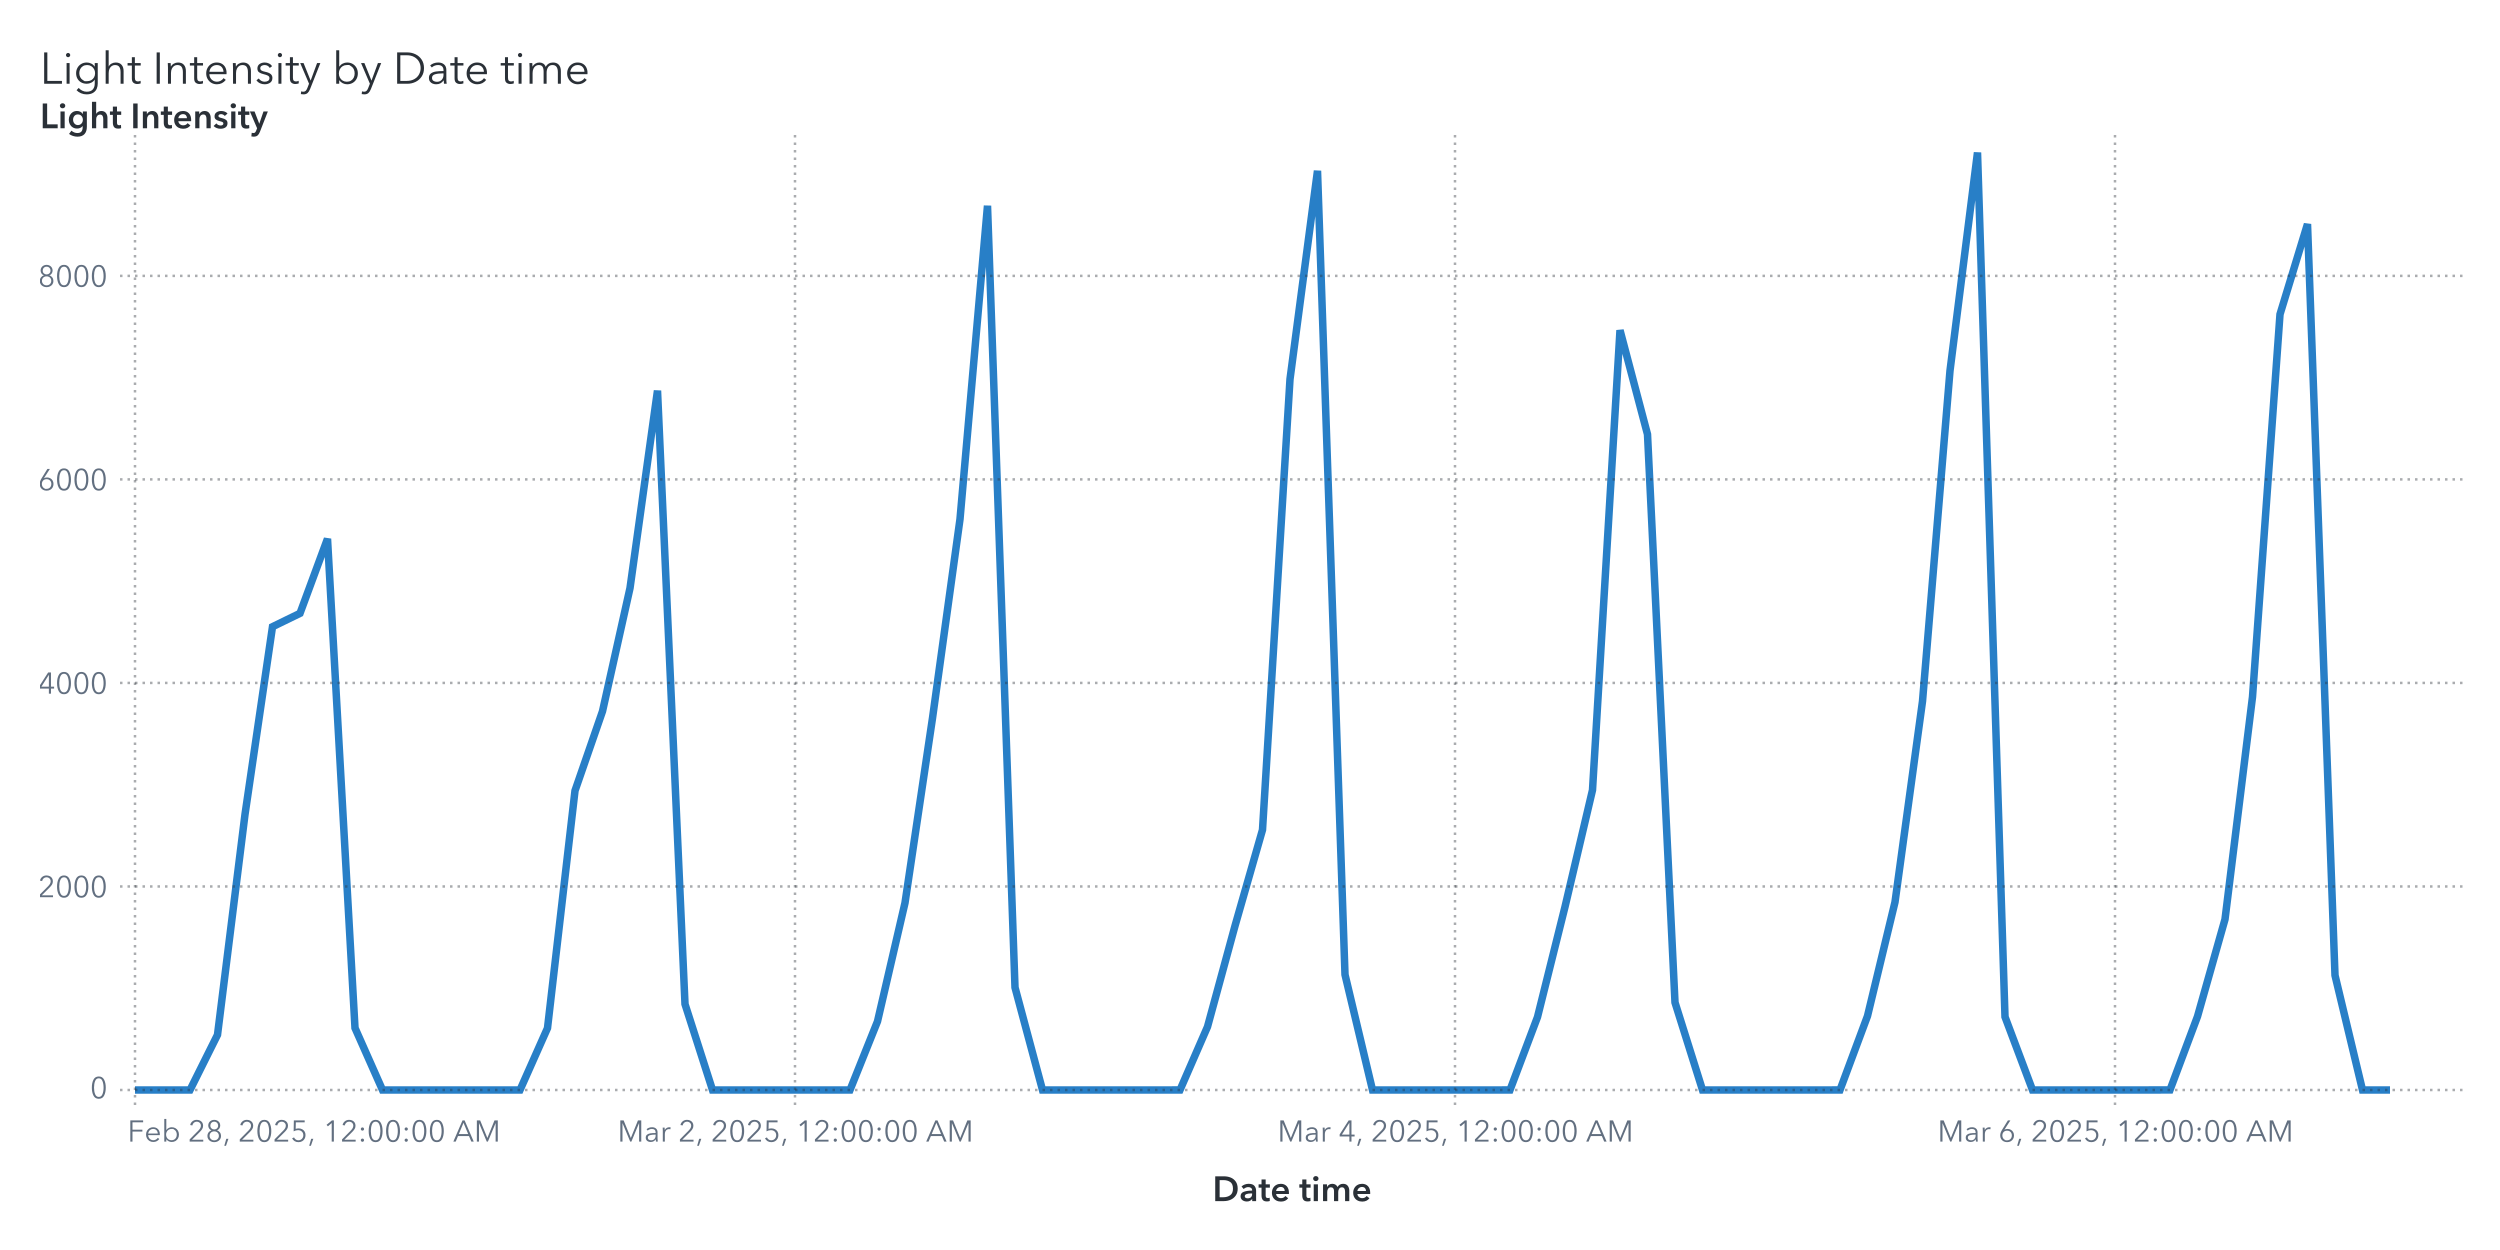
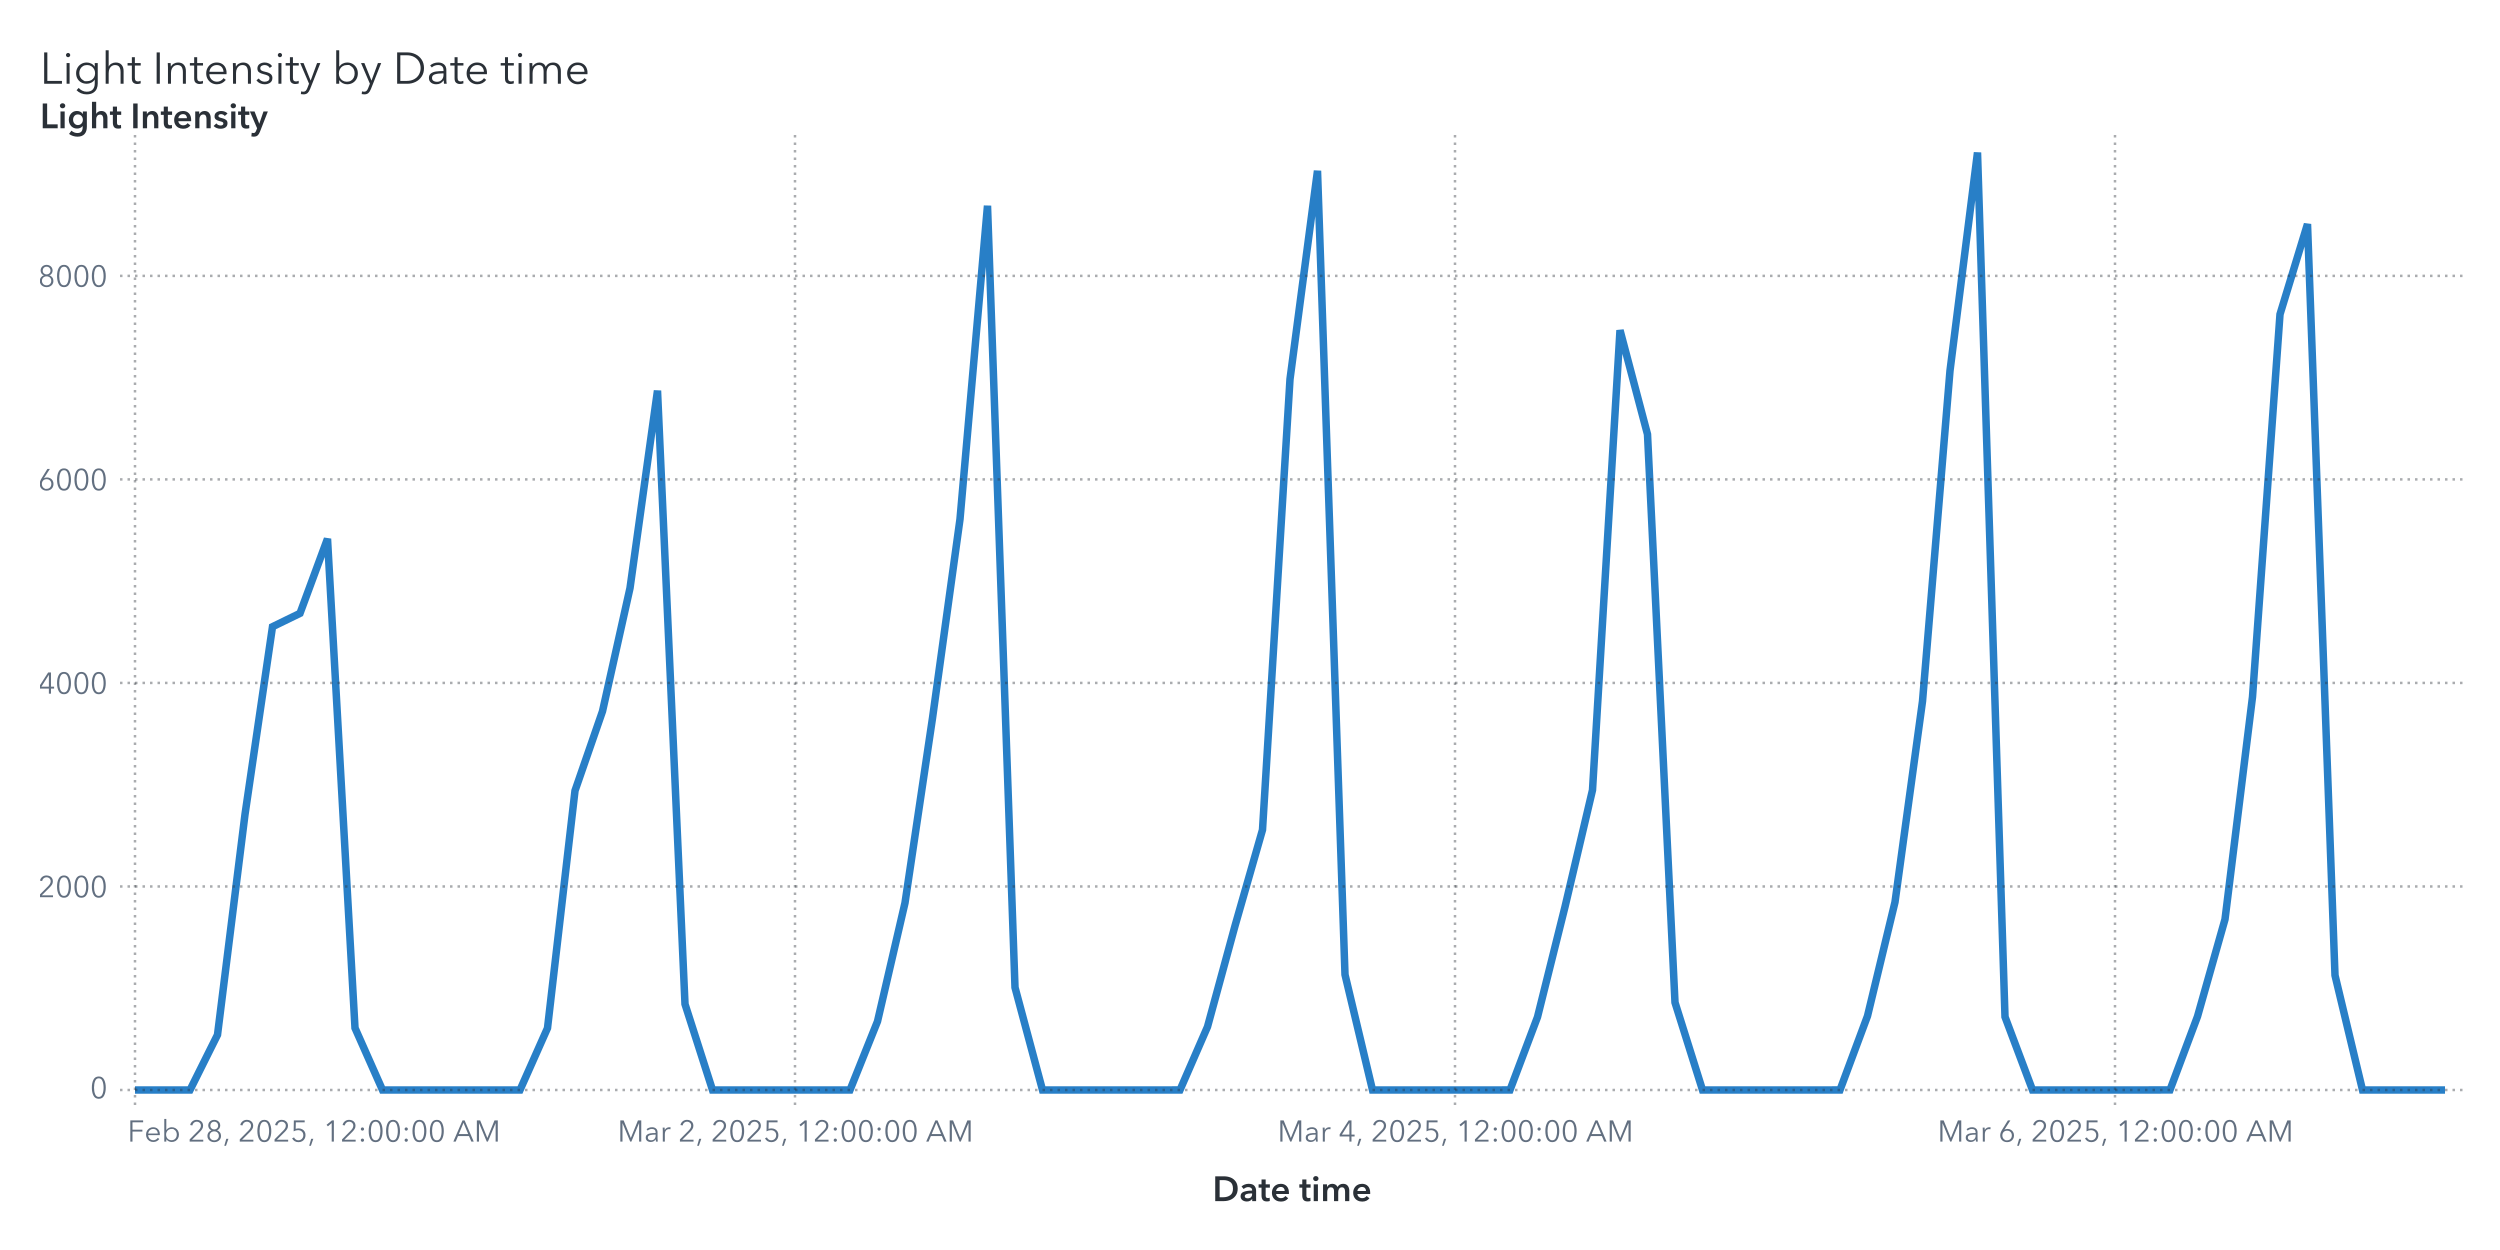
<svg xmlns="http://www.w3.org/2000/svg" xmlns:xlink="http://www.w3.org/1999/xlink" version="1.1" width="1000" height="500" viewBox="0 0 1000 500">
  <rect x="0" y="0" width="1000" height="500" fill="#ffffff">
</rect>
  <g>
    <rect x="0" y="0" rx="5" ry="5" width="1000.0" height="500.0" fill="#ffffff" opacity="0">
</rect>
    <rect x="0" y="0" rx="5" ry="5" width="1000.0" height="500.0" fill="#ffffff" opacity="0">
</rect>
    <rect x="0" y="0" rx="5" ry="5" width="1000.0" height="500.0" fill="#ffffff" opacity="0">
</rect>
    <rect x="0" y="0" rx="5" ry="5" width="1000.0" height="500.0" fill="#ffffff" opacity="0">
</rect>
    <g transform=" translate(16.0 -462.0)">
      <g transform="">
        <g fill="#2a3037" stroke="#2a3037" transform="translate(0 495.5) scale(0.0177 -0.0177)">
          <defs>
            <path id="g76/TT0" d="M166.0 64.0 L496.0 64.0 L496.0 0 L94.0 0 L94.0 708.0 L166.0 708.0 L166.0 64.0Z">
</path>
          </defs>
          <use x="0" y="0" xlink:href="#g76/TT0" />
          <defs>
            <path id="g105/TT0" d="M125.0 600.0Q 106.0,600.0  91.5,614.0 T 77.0,648.0 Q 77.0,668.0  91.5,682.0 T 125.0,696.0 Q 144.0,696.0  158.5,682.0 T 173.0,648.0 Q 173.0,628.0  158.5,614.0 T 125.0,600.0 Z M159.0 0 L91.0 0 L91.0 468.0 L159.0 468.0 L159.0 0Z">
</path>
          </defs>
          <use x="510.0" y="0" xlink:href="#g105/TT0" />
          <defs>
            <path id="g103/TT0" d="M294.0 -180.0Q 389.0,-180.0  433.0,-129.0 T 477.0,4.0  L477.0 92.0 L475.0 92.0Q 449.0,50.0  399.5,25.0 T 298.0,0 Q 226.0,0  171.0,30.5 T 86.0,115.5 T 56.0,238.0 Q 56.0,305.0  86.5,360.0 T 172.0,447.5 T 298.0,480.0 Q 351.0,480.0  399.5,455.5 T 475.0,387.0  L477.0 387.0 L477.0 468.0 L545.0 468.0 L545.0 4.0Q 545.0,-56.0  523.0,-110.5 T 444.0,-202.5 T 291.0,-240.0 Q 227.0,-240.0  167.5,-215.0 T 66.0,-146.0  L115.0 -94.0Q 144.0,-131.0  193.0,-155.5 T 294.0,-180.0 Z M305.0 58.0Q 357.0,58.0  398.0,81.0 T 462.0,145.5 T 485.0,240.0 Q 485.0,289.0  461.5,331.0 T 397.0,398.0 T 305.0,423.0 Q 250.0,423.0  210.0,398.0 T 149.0,331.5 T 128.0,240.0 Q 128.0,190.0  149.0,148.5 T 210.0,82.5 T 250.0,58.0 Z">
</path>
          </defs>
          <use x="760.0" y="0" xlink:href="#g103/TT0" />
          <defs>
            <path id="g104/TT0" d="M319.0 480.0Q 406.0,480.0  451.5,428.0 T 497.0,287.0  L497.0 0 L429.0 0 L429.0 259.0Q 429.0,338.0  400.5,380.5 T 302.0,423.0 Q 264.0,423.0  232.0,402.5 T 180.0,341.0 T 160.0,240.0  L160.0 0 L92.0 0 L92.0 756.0 L160.0 756.0 L160.0 391.0 L162.0 391.0Q 180.0,431.0  224.5,455.5 T 319.0,480.0 Z">
</path>
          </defs>
          <use x="1392.0" y="0" xlink:href="#g104/TT0" />
          <defs>
            <path id="g116/TT0" d="M169.0 411.0 L169.0 138.0Q 169.0,89.0  187.0,70.5 T 239.0,52.0 Q 268.0,52.0  298.0,67.0  L301.0 8.0Q 264.0,-6.0  221.0,-6.0 Q 173.0,-6.0  137.0,22.0 T 101.0,119.0  L101.0 411.0 L4.0 411.0 L4.0 468.0 L101.0 468.0 L101.0 600.0 L169.0 600.0 L169.0 468.0 L301.0 468.0 L301.0 411.0 L169.0 411.0Z">
</path>
          </defs>
          <use x="1975.0" y="0" xlink:href="#g116/TT0" />
          <defs>
            <path id="g73/TT0" d="M166.0 0 L94.0 0 L94.0 708.0 L166.0 708.0 L166.0 0Z">
</path>
          </defs>
          <use x="2542.0" y="0" xlink:href="#g73/TT0" />
          <defs>
            <path id="g110/TT0" d="M155.0 388.0 L157.0 388.0Q 176.0,428.0  221.5,454.0 T 317.0,480.0 Q 404.0,480.0  449.5,428.0 T 495.0,287.0  L495.0 0 L427.0 0 L427.0 259.0Q 427.0,338.0  398.5,380.5 T 300.0,423.0 Q 262.0,423.0  230.0,402.5 T 178.0,341.0 T 158.0,240.0  L158.0 0 L90.0 0 L90.0 365.0Q 90.0,425.0  86.0,468.0  L151.0 468.0Q 155.0,418.0  155.0,388.0 Z">
</path>
          </defs>
          <use x="2802.0" y="0" xlink:href="#g110/TT0" />
          <use x="3383.0" y="0" xlink:href="#g116/TT0" />
          <defs>
            <path id="g101/TT0" d="M515.0 216.0 L127.0 216.0Q 128.0,169.0  150.5,130.5 T 212.0,69.0 T 298.0,46.0 Q 347.0,46.0  387.0,69.5 T 448.0,127.0  L499.0 87.0Q 421.0,-12.0  298.0,-12.0 Q 229.0,-12.0  174.0,20.0 T 87.5,108.0 T 56.0,234.0 Q 56.0,303.0  87.0,359.5 T 172.0,448.0 T 292.0,480.0 Q 363.0,480.0  413.5,449.5 T 490.0,366.0 T 516.0,248.0 Q 516.0,228.0  515.0,216.0 Z M292.0 423.0Q 248.0,423.0  211.5,402.0 T 153.0,345.5 T 128.0,270.0  L447.0 270.0Q 444.0,338.0  403.5,380.5 T 292.0,423.0 Z">
</path>
          </defs>
          <use x="3700.0" y="0" xlink:href="#g101/TT0" />
          <use x="4272.0" y="0" xlink:href="#g110/TT0" />
          <defs>
            <path id="g115/TT0" d="M224.0 423.0Q 183.0,423.0  154.0,404.5 T 125.0,350.0 Q 125.0,318.0  151.0,300.0 T 237.0,270.0 Q 320.0,253.0  359.5,220.0 T 399.0,133.0 Q 399.0,59.0  347.5,23.5 T 223.0,-12.0 Q 167.0,-12.0  118.0,11.0 T 38.0,79.0  L92.0 119.0Q 111.0,87.0  146.5,66.5 T 222.0,46.0 Q 270.0,46.0  301.0,65.5 T 332.0,128.0 Q 332.0,163.0  299.5,182.0 T 194.0,218.0 Q 136.0,232.0  98.0,258.5 T 60.0,344.0 Q 60.0,411.0  108.5,445.5 T 227.0,480.0 Q 277.0,480.0  323.0,457.5 T 391.0,396.0  L339.0 357.0Q 324.0,387.0  293.0,405.0 T 224.0,423.0 Z">
</path>
          </defs>
          <use x="4853.0" y="0" xlink:href="#g115/TT0" />
          <use x="5297.0" y="0" xlink:href="#g105/TT0" />
          <use x="5547.0" y="0" xlink:href="#g116/TT0" />
          <defs>
            <path id="g121/TT0" d="M253.0 73.0 L398.0 468.0 L472.0 468.0 L239.0 -121.0Q 216.0,-180.0  182.5,-210.0 T 92.0,-240.0 Q 61.0,-240.0  31.0,-234.0  L38.0 -172.0Q 62.0,-180.0  88.0,-180.0 Q 121.0,-180.0  141.5,-159.5 T 178.0,-97.0  L216.0 1.0 L16.0 468.0 L92.0 468.0 L251.0 73.0 L253.0 73.0Z">
</path>
          </defs>
          <use x="5864.0" y="0" xlink:href="#g121/TT0" />
          <defs>
            <path id="g98/TT0" d="M160.0 0 L92.0 0 L92.0 756.0 L160.0 756.0 L160.0 387.0 L162.0 387.0Q 191.0,431.0  239.0,455.5 T 339.0,480.0 Q 410.0,480.0  465.5,447.5 T 551.0,359.0 T 581.0,234.0 Q 581.0,165.0  551.0,109.0 T 465.5,20.5 T 339.0,-12.0 Q 287.0,-12.0  239.0,12.0 T 162.0,79.0  L160.0 79.0 L160.0 0Z M332.0 423.0Q 280.0,423.0  239.0,398.0 T 175.0,330.0 T 152.0,234.0 Q 152.0,181.0  175.0,138.0 T 239.0,70.5 T 332.0,46.0 Q 387.0,46.0  427.0,71.0 T 488.0,138.5 T 509.0,234.0 Q 509.0,287.0  488.0,330.0 T 427.0,398.0 T 387.0,423.0 Z">
</path>
          </defs>
          <use x="6602.0" y="0" xlink:href="#g98/TT0" />
          <use x="7239.0" y="0" xlink:href="#g121/TT0" />
          <defs>
            <path id="g68/TT0" d="M329.0 708.0Q 421.0,708.0  507.0,667.5 T 647.0,546.5 T 701.0,354.0 Q 701.0,242.0  647.0,161.5 T 507.0,40.5 T 329.0,0  L94.0 0 L94.0 708.0 L329.0 708.0Z M309.0 64.0Q 411.0,64.0  482.5,105.0 T 589.5,212.0 T 625.0,354.0 Q 625.0,430.0  589.5,496.0 T 482.5,603.0 T 309.0,644.0  L166.0 644.0 L166.0 64.0 L309.0 64.0Z">
</path>
          </defs>
          <use x="7977.0" y="0" xlink:href="#g68/TT0" />
          <defs>
            <path id="g97/TT0" d="M260.0 423.0Q 220.0,423.0  183.0,408.0 T 121.0,368.0  L83.0 413.0Q 113.0,443.0  161.0,461.5 T 267.0,480.0 Q 347.0,480.0  398.0,436.0 T 449.0,310.0  L449.0 105.0Q 449.0,42.0  457.0,0  L396.0 0Q 389.0,40.0  389.0,76.0  L387.0 76.0Q 355.0,30.0  314.5,9.0 T 217.0,-12.0 Q 178.0,-12.0  141.0,2.5 T 79.5,49.0 T 55.0,130.0 Q 55.0,198.0  99.0,232.0 T 212.5,276.5 T 385.0,287.0  L385.0 302.0Q 385.0,362.0  353.0,392.5 T 260.0,423.0 Z M125.0 133.0Q 125.0,87.0  157.0,65.5 T 235.0,44.0 Q 304.0,44.0  344.5,89.0 T 385.0,199.0  L385.0 234.0 L365.0 234.0Q 259.0,234.0  192.0,213.5 T 125.0,133.0 Z">
</path>
          </defs>
          <use x="8734.0" y="0" xlink:href="#g97/TT0" />
          <use x="9268.0" y="0" xlink:href="#g116/TT0" />
          <use x="9585.0" y="0" xlink:href="#g101/TT0" />
          <use x="10407.0" y="0" xlink:href="#g116/TT0" />
          <use x="10724.0" y="0" xlink:href="#g105/TT0" />
          <defs>
            <path id="g109/TT0" d="M311.0 480.0Q 356.0,480.0  395.0,458.0 T 455.0,381.0 Q 479.0,429.0  521.0,454.5 T 619.0,480.0 Q 706.0,480.0  751.5,428.0 T 797.0,287.0  L797.0 0 L729.0 0 L729.0 259.0Q 729.0,423.0  608.0,423.0 Q 540.0,423.0  507.5,372.5 T 475.0,249.0  L475.0 0 L407.0 0 L407.0 273.0Q 407.0,347.0  382.5,385.0 T 294.0,423.0 Q 260.0,423.0  228.5,402.5 T 177.5,340.5 T 158.0,240.0  L158.0 0 L90.0 0 L90.0 365.0Q 90.0,425.0  86.0,468.0  L151.0 468.0Q 155.0,418.0  155.0,388.0  L157.0 388.0Q 178.0,429.0  219.5,454.5 T 311.0,480.0 Z">
</path>
          </defs>
          <use x="10974.0" y="0" xlink:href="#g109/TT0" />
          <use x="11857.0" y="0" xlink:href="#g101/TT0" />
        </g>
        <text x="0" y="495.5" font-size="13.3pt" font-family="Avenir Next for SAS" fill="#2a3037" opacity="0">
Light Intensity by Date time</text>
      </g>
    </g>
    <g transform=" translate(16.0 -16.0)">
      <defs>
        <clipPath id="ClipPath0">
          <rect x="32" y="68" width="939" height="390">
</rect>
        </clipPath>
      </defs>
      <g clip-path="url(#ClipPath0)">
        <defs>
          <clipPath id="ClipPath1">
            <rect x="32" y="70" width="937" height="388">
</rect>
          </clipPath>
        </defs>
        <g clip-path="url(#ClipPath1)">
-           <polyline id="Polyline_6" points="38.0,452.0  49.0,452.0  60.0,452.0  71.0,429.93  82.0,341.76  93.0,266.69  104.0,261.33  115.0,231.51  126.0,427.2  137.0,452.0  148.0,452.0  159.0,452.0  170.0,452.0  181.0,452.0  192.0,452.0  203.0,427.25  214.0,332.28  225.0,300.51  236.0,251.25  247.0,172.25  258.0,417.64  269.0,452.0  280.0,452.0  291.0,452.0  302.0,452.0  313.0,452.0  324.0,452.0  335.0,424.56  346.0,377.15  357.0,303.24  368.0,223.66  379.0,98.29  390.0,410.98  401.0,452.0  412.0,452.0  423.0,452.0  434.0,452.0  445.0,452.0  456.0,451.99  467.0,426.71  478.0,386.35  489.0,347.93  500.0,167.66  511.0,84.31  522.0,405.85  533.0,452.0  544.0,452.0  555.0,452.0  566.0,452.0  577.0,452.0  588.0,451.99  599.0,422.82  610.0,378.72  621.0,332.03  632.0,148.09  643.0,189.73  654.0,416.99  665.0,452.0  676.0,452.0  687.0,452.0  698.0,452.0  709.0,452.0  720.0,451.99  731.0,422.41  742.0,376.83  753.0,296.52  764.0,164.28  775.0,77.0  786.0,422.74  797.0,452.0  808.0,452.0  819.0,452.0  830.0,452.0  841.0,452.0  852.0,451.97  863.0,422.59  874.0,383.73  885.0,294.76  896.0,141.72  907.0,105.62  918.0,406.13  929.0,452.0  940.0,452.0 " fill="none" stroke="#287fc7" stroke-width="3.0">
+           <polyline id="Polyline_6" points="38.0,452.0  49.0,452.0  60.0,452.0  71.0,429.93  82.0,341.76  93.0,266.69  104.0,261.33  115.0,231.51  126.0,427.2  137.0,452.0  148.0,452.0  159.0,452.0  170.0,452.0  181.0,452.0  192.0,452.0  203.0,427.25  214.0,332.28  225.0,300.51  236.0,251.25  247.0,172.25  258.0,417.64  269.0,452.0  280.0,452.0  291.0,452.0  302.0,452.0  313.0,452.0  324.0,452.0  335.0,424.56  346.0,377.15  357.0,303.24  368.0,223.66  379.0,98.29  390.0,410.98  401.0,452.0  412.0,452.0  423.0,452.0  434.0,452.0  445.0,452.0  456.0,451.99  467.0,426.71  478.0,386.35  489.0,347.93  500.0,167.66  511.0,84.31  522.0,405.85  533.0,452.0  544.0,452.0  555.0,452.0  566.0,452.0  577.0,452.0  588.0,451.99  599.0,422.82  610.0,378.72  621.0,332.03  632.0,148.09  643.0,189.73  654.0,416.99  665.0,452.0  676.0,452.0  687.0,452.0  698.0,452.0  709.0,452.0  720.0,451.99  731.0,422.41  742.0,376.83  753.0,296.52  764.0,164.28  775.0,77.0  786.0,422.74  797.0,452.0  808.0,452.0  819.0,452.0  830.0,452.0  841.0,452.0  852.0,451.97  863.0,422.59  874.0,383.73  885.0,294.76  896.0,141.72  907.0,105.62  918.0,406.13  929.0,452.0  940.0,452.0  951.0,452.0  962.0,452.0 " fill="none" stroke="#287fc7" stroke-width="3.0">
</polyline>
        </g>
        <path d="M32.0 452.0L969.0 452.0" stroke="#2a3037" stroke-dasharray="1,2" fill="none" opacity="0.4">
</path>
        <path d="M32.0 370.59L969.0 370.59" stroke="#2a3037" stroke-dasharray="1,2" fill="none" opacity="0.4">
</path>
        <path d="M32.0 289.17L969.0 289.17" stroke="#2a3037" stroke-dasharray="1,2" fill="none" opacity="0.4">
</path>
        <path d="M32.0 207.76L969.0 207.76" stroke="#2a3037" stroke-dasharray="1,2" fill="none" opacity="0.4">
</path>
        <path d="M32.0 126.35L969.0 126.35" stroke="#2a3037" stroke-dasharray="1,2" fill="none" opacity="0.4">
</path>
        <path d="M38.0 458.0L38.0 70.0" stroke="#2a3037" stroke-dasharray="1,2" fill="none" opacity="0.4">
</path>
        <path d="M302.0 458.0L302.0 70.0" stroke="#2a3037" stroke-dasharray="1,2" fill="none" opacity="0.4">
</path>
        <path d="M566.0 458.0L566.0 70.0" stroke="#2a3037" stroke-dasharray="1,2" fill="none" opacity="0.4">
</path>
        <path d="M830.0 458.0L830.0 70.0" stroke="#2a3037" stroke-dasharray="1,2" fill="none" opacity="0.4">
</path>
      </g>
      <defs>
        <clipPath id="ClipPath2">
          <rect x="0" y="71" width="32" height="387">
</rect>
        </clipPath>
      </defs>
      <g clip-path="url(#ClipPath2)">
        <g fill="#626f80" stroke="#626f80" transform="translate(20.04 455.3) scale(0.012 -0.012)">
          <defs>
            <path id="g48/TT0" d="M522.0 353.0Q 522.0,195.0  467.0,88.5 T 290.0,-18.0 Q 167.0,-18.0  112.5,88.5 T 58.0,353.0 Q 58.0,512.0  112.5,619.0 T 290.0,726.0 Q 412.0,726.0  467.0,618.5 T 522.0,353.0 Z M131.0 353.0Q 131.0,226.0  167.5,135.0 T 290.0,44.0 Q 375.0,44.0  412.0,135.5 T 449.0,353.0 Q 449.0,480.0  412.0,572.5 T 290.0,665.0 Q 204.0,665.0  167.5,573.0 T 131.0,353.0 Z">
</path>
          </defs>
          <use x="0" y="0" xlink:href="#g48/TT0" />
        </g>
-         <text id="Text_91" x="27.0" y="455.3" font-size="9.0pt" font-family="Avenir Next for SAS" fill="#626f80" text-anchor="end" opacity="0">
+         <text id="Text_93" x="27.0" y="455.3" font-size="9.0pt" font-family="Avenir Next for SAS" fill="#626f80" text-anchor="end" opacity="0">
0</text>
        <g fill="#626f80" stroke="#626f80" transform="translate(-0.84 374.89) scale(0.012 -0.012)">
          <defs>
            <path id="g50/TT0" d="M51.0 0 L51.0 75.0 L341.0 368.0Q 380.0,408.0  403.0,447.0 T 426.0,530.0 Q 426.0,590.0  385.5,627.5 T 286.0,665.0 Q 230.0,665.0  191.0,630.0 T 140.0,539.0  L69.0 553.0Q 84.0,629.0  144.0,677.5 T 286.0,726.0 Q 344.0,726.0  392.5,703.5 T 470.0,637.0 T 499.0,531.0 Q 499.0,469.0  470.0,421.5 T 384.0,317.0  L129.0 64.0 L504.0 64.0 L504.0 0 L51.0 0Z">
</path>
          </defs>
          <use x="0" y="0" xlink:href="#g50/TT0" />
          <use x="580.0" y="0" xlink:href="#g48/TT0" />
          <use x="1160.0" y="0" xlink:href="#g48/TT0" />
          <use x="1740.0" y="0" xlink:href="#g48/TT0" />
        </g>
-         <text id="Text_92" x="27.0" y="374.89" font-size="9.0pt" font-family="Avenir Next for SAS" fill="#626f80" text-anchor="end" opacity="0">
+         <text id="Text_94" x="27.0" y="374.89" font-size="9.0pt" font-family="Avenir Next for SAS" fill="#626f80" text-anchor="end" opacity="0">
2000</text>
        <g fill="#626f80" stroke="#626f80" transform="translate(-0.84 293.48) scale(0.012 -0.012)">
          <defs>
            <path id="g52/TT0" d="M436.0 234.0 L540.0 234.0 L540.0 171.0 L436.0 171.0 L436.0 0 L366.0 0 L366.0 171.0 L42.0 171.0 L42.0 241.0 L342.0 708.0 L436.0 708.0 L436.0 234.0Z M366.0 627.0 L364.0 627.0 L117.0 234.0 L366.0 234.0 L366.0 627.0Z">
</path>
          </defs>
          <use x="0" y="0" xlink:href="#g52/TT0" />
          <use x="580.0" y="0" xlink:href="#g48/TT0" />
          <use x="1160.0" y="0" xlink:href="#g48/TT0" />
          <use x="1740.0" y="0" xlink:href="#g48/TT0" />
        </g>
-         <text id="Text_93" x="27.0" y="293.48" font-size="9.0pt" font-family="Avenir Next for SAS" fill="#626f80" text-anchor="end" opacity="0">
+         <text id="Text_95" x="27.0" y="293.48" font-size="9.0pt" font-family="Avenir Next for SAS" fill="#626f80" text-anchor="end" opacity="0">
4000</text>
        <g fill="#626f80" stroke="#626f80" transform="translate(-0.84 212.06) scale(0.012 -0.012)">
          <defs>
            <path id="g54/TT0" d="M203.0 397.0Q 218.0,409.0  247.0,416.0 T 304.0,423.0 Q 365.0,423.0  414.5,395.5 T 492.0,318.0 T 520.0,205.0 Q 520.0,140.0  490.5,89.5 T 408.5,10.5 T 290.0,-18.0 Q 224.0,-18.0  171.5,10.5 T 89.5,89.5 T 60.0,205.0 Q 60.0,255.0  77.0,301.5 T 124.0,397.0  L317.0 708.0 L400.0 708.0 L201.0 399.0 L203.0 397.0Z M290.0 43.0Q 336.0,43.0  372.0,64.0 T 428.0,122.0 T 448.0,205.0 Q 448.0,275.0  405.0,320.0 T 290.0,365.0 Q 218.0,365.0  175.0,320.0 T 132.0,205.0 Q 132.0,159.0  152.0,122.0 T 208.0,64.0 T 244.0,43.0 Z">
</path>
          </defs>
          <use x="0" y="0" xlink:href="#g54/TT0" />
          <use x="580.0" y="0" xlink:href="#g48/TT0" />
          <use x="1160.0" y="0" xlink:href="#g48/TT0" />
          <use x="1740.0" y="0" xlink:href="#g48/TT0" />
        </g>
-         <text id="Text_94" x="27.0" y="212.06" font-size="9.0pt" font-family="Avenir Next for SAS" fill="#626f80" text-anchor="end" opacity="0">
+         <text id="Text_96" x="27.0" y="212.06" font-size="9.0pt" font-family="Avenir Next for SAS" fill="#626f80" text-anchor="end" opacity="0">
6000</text>
        <g fill="#626f80" stroke="#626f80" transform="translate(-0.84 130.65) scale(0.012 -0.012)">
          <defs>
            <path id="g56/TT0" d="M517.0 186.0Q 517.0,126.0  486.0,79.5 T 403.0,7.5 T 290.0,-18.0 Q 229.0,-18.0  177.0,7.5 T 94.0,79.5 T 63.0,186.0 Q 63.0,256.0  100.5,306.5 T 197.0,375.0  L197.0 377.0Q 150.0,393.0  120.0,437.5 T 90.0,537.0 Q 90.0,593.0  117.0,636.0 T 190.0,702.5 T 290.0,726.0 Q 344.0,726.0  390.0,702.5 T 463.0,636.0 T 490.0,537.0 Q 490.0,482.0  460.0,437.5 T 383.0,377.0  L383.0 375.0Q 442.0,358.0  479.5,307.0 T 517.0,186.0 Z M290.0 406.0Q 345.0,406.0  382.5,442.0 T 420.0,533.0 Q 420.0,590.0  383.0,627.5 T 290.0,665.0 Q 234.0,665.0  197.0,627.5 T 160.0,533.0 Q 160.0,478.0  197.5,442.0 T 290.0,406.0 Z M290.0 43.0Q 359.0,43.0  402.0,86.0 T 445.0,194.0 Q 445.0,258.0  402.0,300.0 T 290.0,342.0 Q 221.0,342.0  178.0,300.0 T 135.0,194.0 Q 135.0,129.0  178.0,86.0 T 290.0,43.0 Z">
</path>
          </defs>
          <use x="0" y="0" xlink:href="#g56/TT0" />
          <use x="580.0" y="0" xlink:href="#g48/TT0" />
          <use x="1160.0" y="0" xlink:href="#g48/TT0" />
          <use x="1740.0" y="0" xlink:href="#g48/TT0" />
        </g>
-         <text id="Text_95" x="27.0" y="130.65" font-size="9.0pt" font-family="Avenir Next for SAS" fill="#626f80" text-anchor="end" opacity="0">
+         <text id="Text_97" x="27.0" y="130.65" font-size="9.0pt" font-family="Avenir Next for SAS" fill="#626f80" text-anchor="end" opacity="0">
8000</text>
      </g>
      <g fill="#2a3037" stroke="#2a3037" transform="translate(0 67.31) scale(0.014 -0.014)">
        <defs>
          <path id="g76/TT1" d="M78.0 708.0 L204.0 708.0 L204.0 112.0 L505.0 112.0 L505.0 0 L78.0 0 L78.0 708.0Z">
</path>
        </defs>
        <use x="0" y="0" xlink:href="#g76/TT1" />
        <defs>
          <path id="g105/TT1" d="M133.0 715.0Q 166.0,715.0  188.5,694.5 T 211.0,643.0 Q 211.0,612.0  188.5,591.5 T 133.0,571.0 Q 101.0,571.0  79.0,592.5 T 57.0,643.0 Q 57.0,672.0  79.0,693.5 T 133.0,715.0 Z M74.0 480.0 L194.0 480.0 L194.0 0 L74.0 0 L74.0 480.0Z">
</path>
        </defs>
        <use x="511.0" y="0" xlink:href="#g105/TT1" />
        <defs>
          <path id="g103/TT1" d="M560.0 43.0Q 560.0,-91.0  492.5,-165.5 T 289.0,-240.0 Q 228.0,-240.0  162.0,-219.0 T 51.0,-161.0  L120.0 -68.0Q 154.0,-101.0  198.5,-118.5 T 288.0,-136.0 Q 370.0,-136.0  405.0,-92.5 T 440.0,29.0  L440.0 64.0 L438.0 64.0Q 412.0,29.0  371.5,10.5 T 281.0,-8.0 Q 211.0,-8.0  157.0,25.5 T 73.5,116.5 T 44.0,242.0 Q 44.0,312.0  73.0,369.5 T 155.0,460.5 T 279.0,494.0 Q 331.0,494.0  375.0,472.0 T 444.0,408.0  L446.0 408.0 L446.0 480.0 L560.0 480.0 L560.0 43.0Z M166.0 243.0Q 166.0,204.0  182.5,169.0 T 230.5,112.5 T 303.0,91.0 Q 346.0,91.0  378.5,112.0 T 428.5,168.0 T 446.0,243.0 Q 446.0,285.0  428.5,320.0 T 378.5,375.5 T 304.0,396.0 Q 241.0,396.0  203.5,352.5 T 166.0,243.0 Z">
</path>
        </defs>
        <use x="779.0" y="0" xlink:href="#g103/TT1" />
        <defs>
          <path id="g104/TT1" d="M516.0 300.0 L516.0 0 L396.0 0 L396.0 264.0Q 396.0,391.0  307.0,391.0 Q 253.0,391.0  223.5,352.5 T 194.0,262.0  L194.0 0 L74.0 0 L74.0 756.0 L194.0 756.0 L194.0 413.0 L196.0 413.0Q 212.0,446.0  250.5,470.0 T 339.0,494.0 Q 427.0,494.0  471.5,437.5 T 516.0,300.0 Z">
</path>
        </defs>
        <use x="1411.0" y="0" xlink:href="#g104/TT1" />
        <defs>
          <path id="g116/TT1" d="M3.0 480.0 L87.0 480.0 L87.0 619.0 L205.0 619.0 L205.0 480.0 L325.0 480.0 L325.0 384.0 L205.0 384.0 L205.0 161.0Q 205.0,125.0  218.0,106.0 T 268.0,87.0 Q 299.0,87.0  319.0,97.0  L323.0 3.0Q 289.0,-10.0  243.0,-10.0 Q 155.0,-10.0  121.0,35.5 T 87.0,160.0  L87.0 384.0 L3.0 384.0 L3.0 480.0Z">
</path>
        </defs>
        <use x="1995.0" y="0" xlink:href="#g116/TT1" />
        <defs>
          <path id="g73/TT1" d="M78.0 708.0 L204.0 708.0 L204.0 0 L78.0 0 L78.0 708.0Z">
</path>
        </defs>
        <use x="2585.0" y="0" xlink:href="#g73/TT1" />
        <defs>
          <path id="g110/TT1" d="M186.0 480.0 L186.0 403.0 L188.0 403.0Q 205.0,441.0  245.5,467.5 T 337.0,494.0 Q 425.0,494.0  469.5,437.5 T 514.0,300.0  L514.0 0 L394.0 0 L394.0 266.0Q 394.0,394.0  304.0,394.0 Q 250.0,394.0  221.0,355.5 T 192.0,264.0  L192.0 0 L72.0 0 L72.0 480.0 L186.0 480.0Z">
</path>
        </defs>
        <use x="2867.0" y="0" xlink:href="#g110/TT1" />
        <use x="3449.0" y="0" xlink:href="#g116/TT1" />
        <defs>
          <path id="g101/TT1" d="M529.0 202.0 L164.0 202.0Q 168.0,152.0  208.0,118.0 T 301.0,84.0 Q 384.0,84.0  428.0,146.0  L508.0 82.0Q 437.0,-14.0  302.0,-14.0 Q 228.0,-14.0  169.5,16.5 T 77.5,104.0 T 44.0,237.0 Q 44.0,313.0  77.0,371.5 T 168.0,462.0 T 298.0,494.0 Q 402.0,494.0  466.0,427.0 T 530.0,234.0 Q 530.0,213.0  529.0,202.0 Z M297.0 404.0Q 244.0,404.0  206.0,371.0 T 164.0,288.0  L410.0 288.0Q 410.0,338.0  381.0,371.0 T 297.0,404.0 Z">
</path>
        </defs>
        <use x="3789.0" y="0" xlink:href="#g101/TT1" />
        <use x="4363.0" y="0" xlink:href="#g110/TT1" />
        <defs>
          <path id="g115/TT1" d="M230.0 404.0Q 198.0,404.0  175.5,391.0 T 153.0,352.0 Q 153.0,327.0  176.0,315.0 T 257.0,289.0 Q 325.0,273.0  368.5,241.0 T 412.0,146.0 Q 412.0,64.0  355.5,25.0 T 212.0,-14.0 Q 155.0,-14.0  102.0,7.0 T 15.0,65.0  L94.0 139.0Q 114.0,112.0  146.5,95.5 T 217.0,79.0 Q 248.0,79.0  271.0,93.0 T 294.0,136.0 Q 294.0,164.0  269.5,177.5 T 184.0,205.0 Q 119.0,221.0  80.5,250.5 T 42.0,341.0 Q 42.0,416.0  98.0,455.0 T 233.0,494.0 Q 287.0,494.0  336.0,475.0 T 413.0,421.0  L335.0 352.0Q 318.0,374.0  290.0,389.0 T 230.0,404.0 Z">
</path>
        </defs>
        <use x="4945.0" y="0" xlink:href="#g115/TT1" />
        <use x="5389.0" y="0" xlink:href="#g105/TT1" />
        <use x="5657.0" y="0" xlink:href="#g116/TT1" />
        <defs>
          <path id="g121/TT1" d="M133.0 480.0 L267.0 131.0 L269.0 131.0 L388.0 480.0 L513.0 480.0 L286.0 -103.0Q 258.0,-174.0  218.5,-207.0 T 104.0,-240.0 Q 71.0,-240.0  42.0,-233.0  L52.0 -129.0Q 74.0,-136.0  97.0,-136.0 Q 133.0,-136.0  149.0,-119.5 T 182.0,-61.0  L206.0 0 L0 480.0 L133.0 480.0Z">
</path>
        </defs>
        <use x="5997.0" y="0" xlink:href="#g121/TT1" />
      </g>
-       <text id="Text_96" x="0" y="67.31" font-size="10.5pt" font-family="Avenir Next for SAS" font-weight="bold" fill="#2a3037" text-anchor="start" opacity="0">
+       <text id="Text_98" x="0" y="67.31" font-size="10.5pt" font-family="Avenir Next for SAS" font-weight="bold" fill="#2a3037" text-anchor="start" opacity="0">
Light Intensity</text>
      <defs>
        <clipPath id="ClipPath3">
          <rect x="32" y="458" width="936" height="42">
</rect>
        </clipPath>
      </defs>
      <g clip-path="url(#ClipPath3)">
        <g fill="#626f80" stroke="#626f80" transform="translate(35.0 472.65) scale(0.012 -0.012)">
          <defs>
            <path id="g70/TT0" d="M166.0 0 L94.0 0 L94.0 708.0 L521.0 708.0 L521.0 644.0 L166.0 644.0 L166.0 398.0 L496.0 398.0 L496.0 335.0 L166.0 335.0 L166.0 0Z">
</path>
          </defs>
          <use x="0" y="0" xlink:href="#g70/TT0" />
          <use x="562.0" y="0" xlink:href="#g101/TT0" />
          <use x="1134.0" y="0" xlink:href="#g98/TT0" />
          <use x="2021.0" y="0" xlink:href="#g50/TT0" />
          <use x="2601.0" y="0" xlink:href="#g56/TT0" />
          <defs>
            <path id="g44/TT0" d="M102.0 -140.0 L45.0 -140.0 L112.0 95.0 L183.0 95.0 L102.0 -140.0Z">
</path>
          </defs>
          <use x="3181.0" y="0" xlink:href="#g44/TT0" />
          <use x="3691.0" y="0" xlink:href="#g50/TT0" />
          <use x="4271.0" y="0" xlink:href="#g48/TT0" />
          <use x="4851.0" y="0" xlink:href="#g50/TT0" />
          <defs>
            <path id="g53/TT0" d="M180.0 644.0 L175.0 425.0Q 219.0,441.0  273.0,441.0 Q 339.0,441.0  391.5,413.0 T 473.5,334.5 T 503.0,219.0 Q 503.0,151.0  473.5,97.0 T 390.5,12.5 T 268.0,-18.0 Q 194.0,-18.0  140.0,16.0 T 56.0,111.0  L121.0 140.0Q 140.0,96.0  179.0,70.0 T 264.0,44.0 Q 311.0,44.0  349.0,66.0 T 408.5,126.5 T 430.0,212.0 Q 430.0,289.0  380.5,335.5 T 254.0,382.0 Q 180.0,382.0  107.0,343.0  L114.0 708.0 L475.0 708.0 L475.0 644.0 L180.0 644.0Z">
</path>
          </defs>
          <use x="5431.0" y="0" xlink:href="#g53/TT0" />
          <use x="6011.0" y="0" xlink:href="#g44/TT0" />
          <defs>
            <path id="g49/TT0" d="M358.0 0 L286.0 0 L286.0 619.0 L158.0 510.0 L114.0 560.0 L294.0 708.0 L358.0 708.0 L358.0 0Z">
</path>
          </defs>
          <use x="6521.0" y="0" xlink:href="#g49/TT0" />
          <use x="7101.0" y="0" xlink:href="#g50/TT0" />
          <defs>
            <path id="g58/TT0" d="M150.0 366.0Q 127.0,366.0  111.5,382.0 T 96.0,420.0 Q 96.0,442.0  111.5,458.0 T 150.0,474.0 Q 173.0,474.0  188.5,458.0 T 204.0,420.0 Q 204.0,398.0  188.5,382.0 T 150.0,366.0 Z M150.0 -6.0Q 127.0,-6.0  111.5,10.0 T 96.0,48.0 Q 96.0,70.0  111.5,86.0 T 150.0,102.0 Q 173.0,102.0  188.5,86.0 T 204.0,48.0 Q 204.0,26.0  188.5,10.0 T 150.0,-6.0 Z">
</path>
          </defs>
          <use x="7681.0" y="0" xlink:href="#g58/TT0" />
          <use x="7981.0" y="0" xlink:href="#g48/TT0" />
          <use x="8561.0" y="0" xlink:href="#g48/TT0" />
          <use x="9141.0" y="0" xlink:href="#g58/TT0" />
          <use x="9441.0" y="0" xlink:href="#g48/TT0" />
          <use x="10021.0" y="0" xlink:href="#g48/TT0" />
          <defs>
            <path id="g65/TT0" d="M89.0 0 L10.0 0 L316.0 708.0 L386.0 708.0 L690.0 0 L610.0 0 L532.0 186.0 L166.0 186.0 L89.0 0Z M193.0 252.0 L505.0 252.0 L349.0 628.0 L193.0 252.0Z">
</path>
          </defs>
          <use x="10851.0" y="0" xlink:href="#g65/TT0" />
          <defs>
            <path id="g77/TT0" d="M444.0 122.0 L445.0 122.0 L682.0 708.0 L792.0 708.0 L792.0 0 L720.0 0 L720.0 615.0 L718.0 615.0 L462.0 0 L424.0 0 L168.0 615.0 L166.0 615.0 L166.0 0 L94.0 0 L94.0 708.0 L204.0 708.0 L444.0 122.0Z">
</path>
          </defs>
          <use x="11551.0" y="0" xlink:href="#g77/TT0" />
        </g>
-         <text id="Text_98" x="109.0" y="472.65" font-size="9.0pt" font-family="Avenir Next for SAS" fill="#626f80" text-anchor="middle" opacity="0">
+         <text id="Text_100" x="109.0" y="472.65" font-size="9.0pt" font-family="Avenir Next for SAS" fill="#626f80" text-anchor="middle" opacity="0">
Feb 28, 2025, 12:00:00 AM</text>
        <g fill="#626f80" stroke="#626f80" transform="translate(231.0 472.65) scale(0.012 -0.012)">
          <use x="0" y="0" xlink:href="#g77/TT0" />
          <use x="886.0" y="0" xlink:href="#g97/TT0" />
          <defs>
            <path id="g114/TT0" d="M86.0 468.0 L151.0 468.0Q 155.0,418.0  155.0,388.0  L157.0 388.0Q 177.0,429.0  217.5,454.5 T 307.0,480.0 Q 334.0,480.0  352.0,475.0  L343.0 411.0Q 337.0,413.0  322.5,415.0 T 295.0,417.0 Q 236.0,417.0  197.0,372.5 T 158.0,240.0  L158.0 0 L90.0 0 L90.0 365.0Q 90.0,425.0  86.0,468.0 Z">
</path>
          </defs>
          <use x="1420.0" y="0" xlink:href="#g114/TT0" />
          <use x="2030.0" y="0" xlink:href="#g50/TT0" />
          <use x="2610.0" y="0" xlink:href="#g44/TT0" />
          <use x="3120.0" y="0" xlink:href="#g50/TT0" />
          <use x="3700.0" y="0" xlink:href="#g48/TT0" />
          <use x="4280.0" y="0" xlink:href="#g50/TT0" />
          <use x="4860.0" y="0" xlink:href="#g53/TT0" />
          <use x="5440.0" y="0" xlink:href="#g44/TT0" />
          <use x="5950.0" y="0" xlink:href="#g49/TT0" />
          <use x="6530.0" y="0" xlink:href="#g50/TT0" />
          <use x="7110.0" y="0" xlink:href="#g58/TT0" />
          <use x="7410.0" y="0" xlink:href="#g48/TT0" />
          <use x="7990.0" y="0" xlink:href="#g48/TT0" />
          <use x="8570.0" y="0" xlink:href="#g58/TT0" />
          <use x="8870.0" y="0" xlink:href="#g48/TT0" />
          <use x="9450.0" y="0" xlink:href="#g48/TT0" />
          <use x="10280.0" y="0" xlink:href="#g65/TT0" />
          <use x="10980.0" y="0" xlink:href="#g77/TT0" />
        </g>
-         <text id="Text_99" x="302.0" y="472.65" font-size="9.0pt" font-family="Avenir Next for SAS" fill="#626f80" text-anchor="middle" opacity="0">
+         <text id="Text_101" x="302.0" y="472.65" font-size="9.0pt" font-family="Avenir Next for SAS" fill="#626f80" text-anchor="middle" opacity="0">
Mar 2, 2025, 12:00:00 AM</text>
        <g fill="#626f80" stroke="#626f80" transform="translate(495.0 472.65) scale(0.012 -0.012)">
          <use x="0" y="0" xlink:href="#g77/TT0" />
          <use x="886.0" y="0" xlink:href="#g97/TT0" />
          <use x="1420.0" y="0" xlink:href="#g114/TT0" />
          <use x="2030.0" y="0" xlink:href="#g52/TT0" />
          <use x="2610.0" y="0" xlink:href="#g44/TT0" />
          <use x="3120.0" y="0" xlink:href="#g50/TT0" />
          <use x="3700.0" y="0" xlink:href="#g48/TT0" />
          <use x="4280.0" y="0" xlink:href="#g50/TT0" />
          <use x="4860.0" y="0" xlink:href="#g53/TT0" />
          <use x="5440.0" y="0" xlink:href="#g44/TT0" />
          <use x="5950.0" y="0" xlink:href="#g49/TT0" />
          <use x="6530.0" y="0" xlink:href="#g50/TT0" />
          <use x="7110.0" y="0" xlink:href="#g58/TT0" />
          <use x="7410.0" y="0" xlink:href="#g48/TT0" />
          <use x="7990.0" y="0" xlink:href="#g48/TT0" />
          <use x="8570.0" y="0" xlink:href="#g58/TT0" />
          <use x="8870.0" y="0" xlink:href="#g48/TT0" />
          <use x="9450.0" y="0" xlink:href="#g48/TT0" />
          <use x="10280.0" y="0" xlink:href="#g65/TT0" />
          <use x="10980.0" y="0" xlink:href="#g77/TT0" />
        </g>
-         <text id="Text_100" x="566.0" y="472.65" font-size="9.0pt" font-family="Avenir Next for SAS" fill="#626f80" text-anchor="middle" opacity="0">
+         <text id="Text_102" x="566.0" y="472.65" font-size="9.0pt" font-family="Avenir Next for SAS" fill="#626f80" text-anchor="middle" opacity="0">
Mar 4, 2025, 12:00:00 AM</text>
        <g fill="#626f80" stroke="#626f80" transform="translate(759.0 472.65) scale(0.012 -0.012)">
          <use x="0" y="0" xlink:href="#g77/TT0" />
          <use x="886.0" y="0" xlink:href="#g97/TT0" />
          <use x="1420.0" y="0" xlink:href="#g114/TT0" />
          <use x="2030.0" y="0" xlink:href="#g54/TT0" />
          <use x="2610.0" y="0" xlink:href="#g44/TT0" />
          <use x="3120.0" y="0" xlink:href="#g50/TT0" />
          <use x="3700.0" y="0" xlink:href="#g48/TT0" />
          <use x="4280.0" y="0" xlink:href="#g50/TT0" />
          <use x="4860.0" y="0" xlink:href="#g53/TT0" />
          <use x="5440.0" y="0" xlink:href="#g44/TT0" />
          <use x="5950.0" y="0" xlink:href="#g49/TT0" />
          <use x="6530.0" y="0" xlink:href="#g50/TT0" />
          <use x="7110.0" y="0" xlink:href="#g58/TT0" />
          <use x="7410.0" y="0" xlink:href="#g48/TT0" />
          <use x="7990.0" y="0" xlink:href="#g48/TT0" />
          <use x="8570.0" y="0" xlink:href="#g58/TT0" />
          <use x="8870.0" y="0" xlink:href="#g48/TT0" />
          <use x="9450.0" y="0" xlink:href="#g48/TT0" />
          <use x="10280.0" y="0" xlink:href="#g65/TT0" />
          <use x="10980.0" y="0" xlink:href="#g77/TT0" />
        </g>
-         <text id="Text_101" x="830.0" y="472.65" font-size="9.0pt" font-family="Avenir Next for SAS" fill="#626f80" text-anchor="middle" opacity="0">
+         <text id="Text_103" x="830.0" y="472.65" font-size="9.0pt" font-family="Avenir Next for SAS" fill="#626f80" text-anchor="middle" opacity="0">
Mar 6, 2025, 12:00:00 AM</text>
      </g>
      <g fill="#2a3037" stroke="#2a3037" transform="translate(469.0 496.44) scale(0.014 -0.014)">
        <defs>
          <path id="g68/TT1" d="M329.0 708.0Q 430.0,708.0  518.5,673.0 T 663.5,558.5 T 720.0,354.0 Q 720.0,237.0  663.0,157.0 T 516.5,38.5 T 329.0,0  L78.0 0 L78.0 708.0 L329.0 708.0Z M585.0 354.0Q 585.0,492.0  506.0,546.0 T 309.0,600.0  L204.0 600.0 L204.0 110.0 L309.0 110.0Q 424.0,110.0  504.5,166.5 T 585.0,354.0 Z">
</path>
        </defs>
        <use x="0" y="0" xlink:href="#g68/TT1" />
        <defs>
          <path id="g97/TT1" d="M367.0 61.0Q 349.0,29.0  308.5,8.5 T 218.0,-12.0 Q 175.0,-12.0  134.0,3.0 T 65.5,51.5 T 38.0,137.0 Q 38.0,233.0  131.0,266.5 T 368.0,300.0  L368.0 312.0Q 368.0,354.0  337.0,377.0 T 258.0,400.0 Q 221.0,400.0  186.0,384.5 T 127.0,345.0  L65.0 418.0Q 105.0,455.0  158.5,474.5 T 268.0,494.0 Q 385.0,494.0  433.5,436.0 T 482.0,292.0  L482.0 0 L370.0 0 L370.0 61.0 L367.0 61.0Z M341.0 219.0Q 158.0,219.0  158.0,139.0 Q 158.0,107.0  182.5,93.0 T 242.0,79.0 Q 303.0,79.0  335.5,111.5 T 368.0,202.0  L368.0 219.0 L341.0 219.0Z">
</path>
        </defs>
        <use x="764.0" y="0" xlink:href="#g97/TT1" />
        <use x="1314.0" y="0" xlink:href="#g116/TT1" />
        <use x="1654.0" y="0" xlink:href="#g101/TT1" />
        <use x="2478.0" y="0" xlink:href="#g116/TT1" />
        <use x="2818.0" y="0" xlink:href="#g105/TT1" />
        <defs>
          <path id="g109/TT1" d="M822.0 300.0 L822.0 0 L702.0 0 L702.0 266.0Q 702.0,394.0  612.0,394.0 Q 560.0,394.0  533.0,354.5 T 506.0,262.0  L506.0 0 L386.0 0 L386.0 290.0Q 386.0,337.0  363.5,365.5 T 297.0,394.0 Q 246.0,394.0  219.0,355.5 T 192.0,264.0  L192.0 0 L72.0 0 L72.0 480.0 L186.0 480.0 L186.0 403.0 L188.0 403.0Q 205.0,442.0  244.0,468.0 T 337.0,494.0 Q 390.0,494.0  428.0,470.0 T 487.0,403.0 Q 511.0,447.0  551.5,470.5 T 645.0,494.0 Q 733.0,494.0  777.5,437.5 T 822.0,300.0 Z">
</path>
        </defs>
        <use x="3086.0" y="0" xlink:href="#g109/TT1" />
        <use x="3976.0" y="0" xlink:href="#g101/TT1" />
      </g>
-       <text id="Text_102" x="500.0" y="496.44" font-size="10.5pt" font-family="Avenir Next for SAS" font-weight="bold" fill="#2a3037" text-anchor="middle" opacity="0">
+       <text id="Text_104" x="500.0" y="496.44" font-size="10.5pt" font-family="Avenir Next for SAS" font-weight="bold" fill="#2a3037" text-anchor="middle" opacity="0">
Date time</text>
    </g>
    <g transform=" translate(16.0 -16.0)">
</g>
    <g transform=" translate(16.0 -16.0)">
</g>
    <g transform=" translate(16.0 -16.0)">
</g>
  </g>
</svg>
